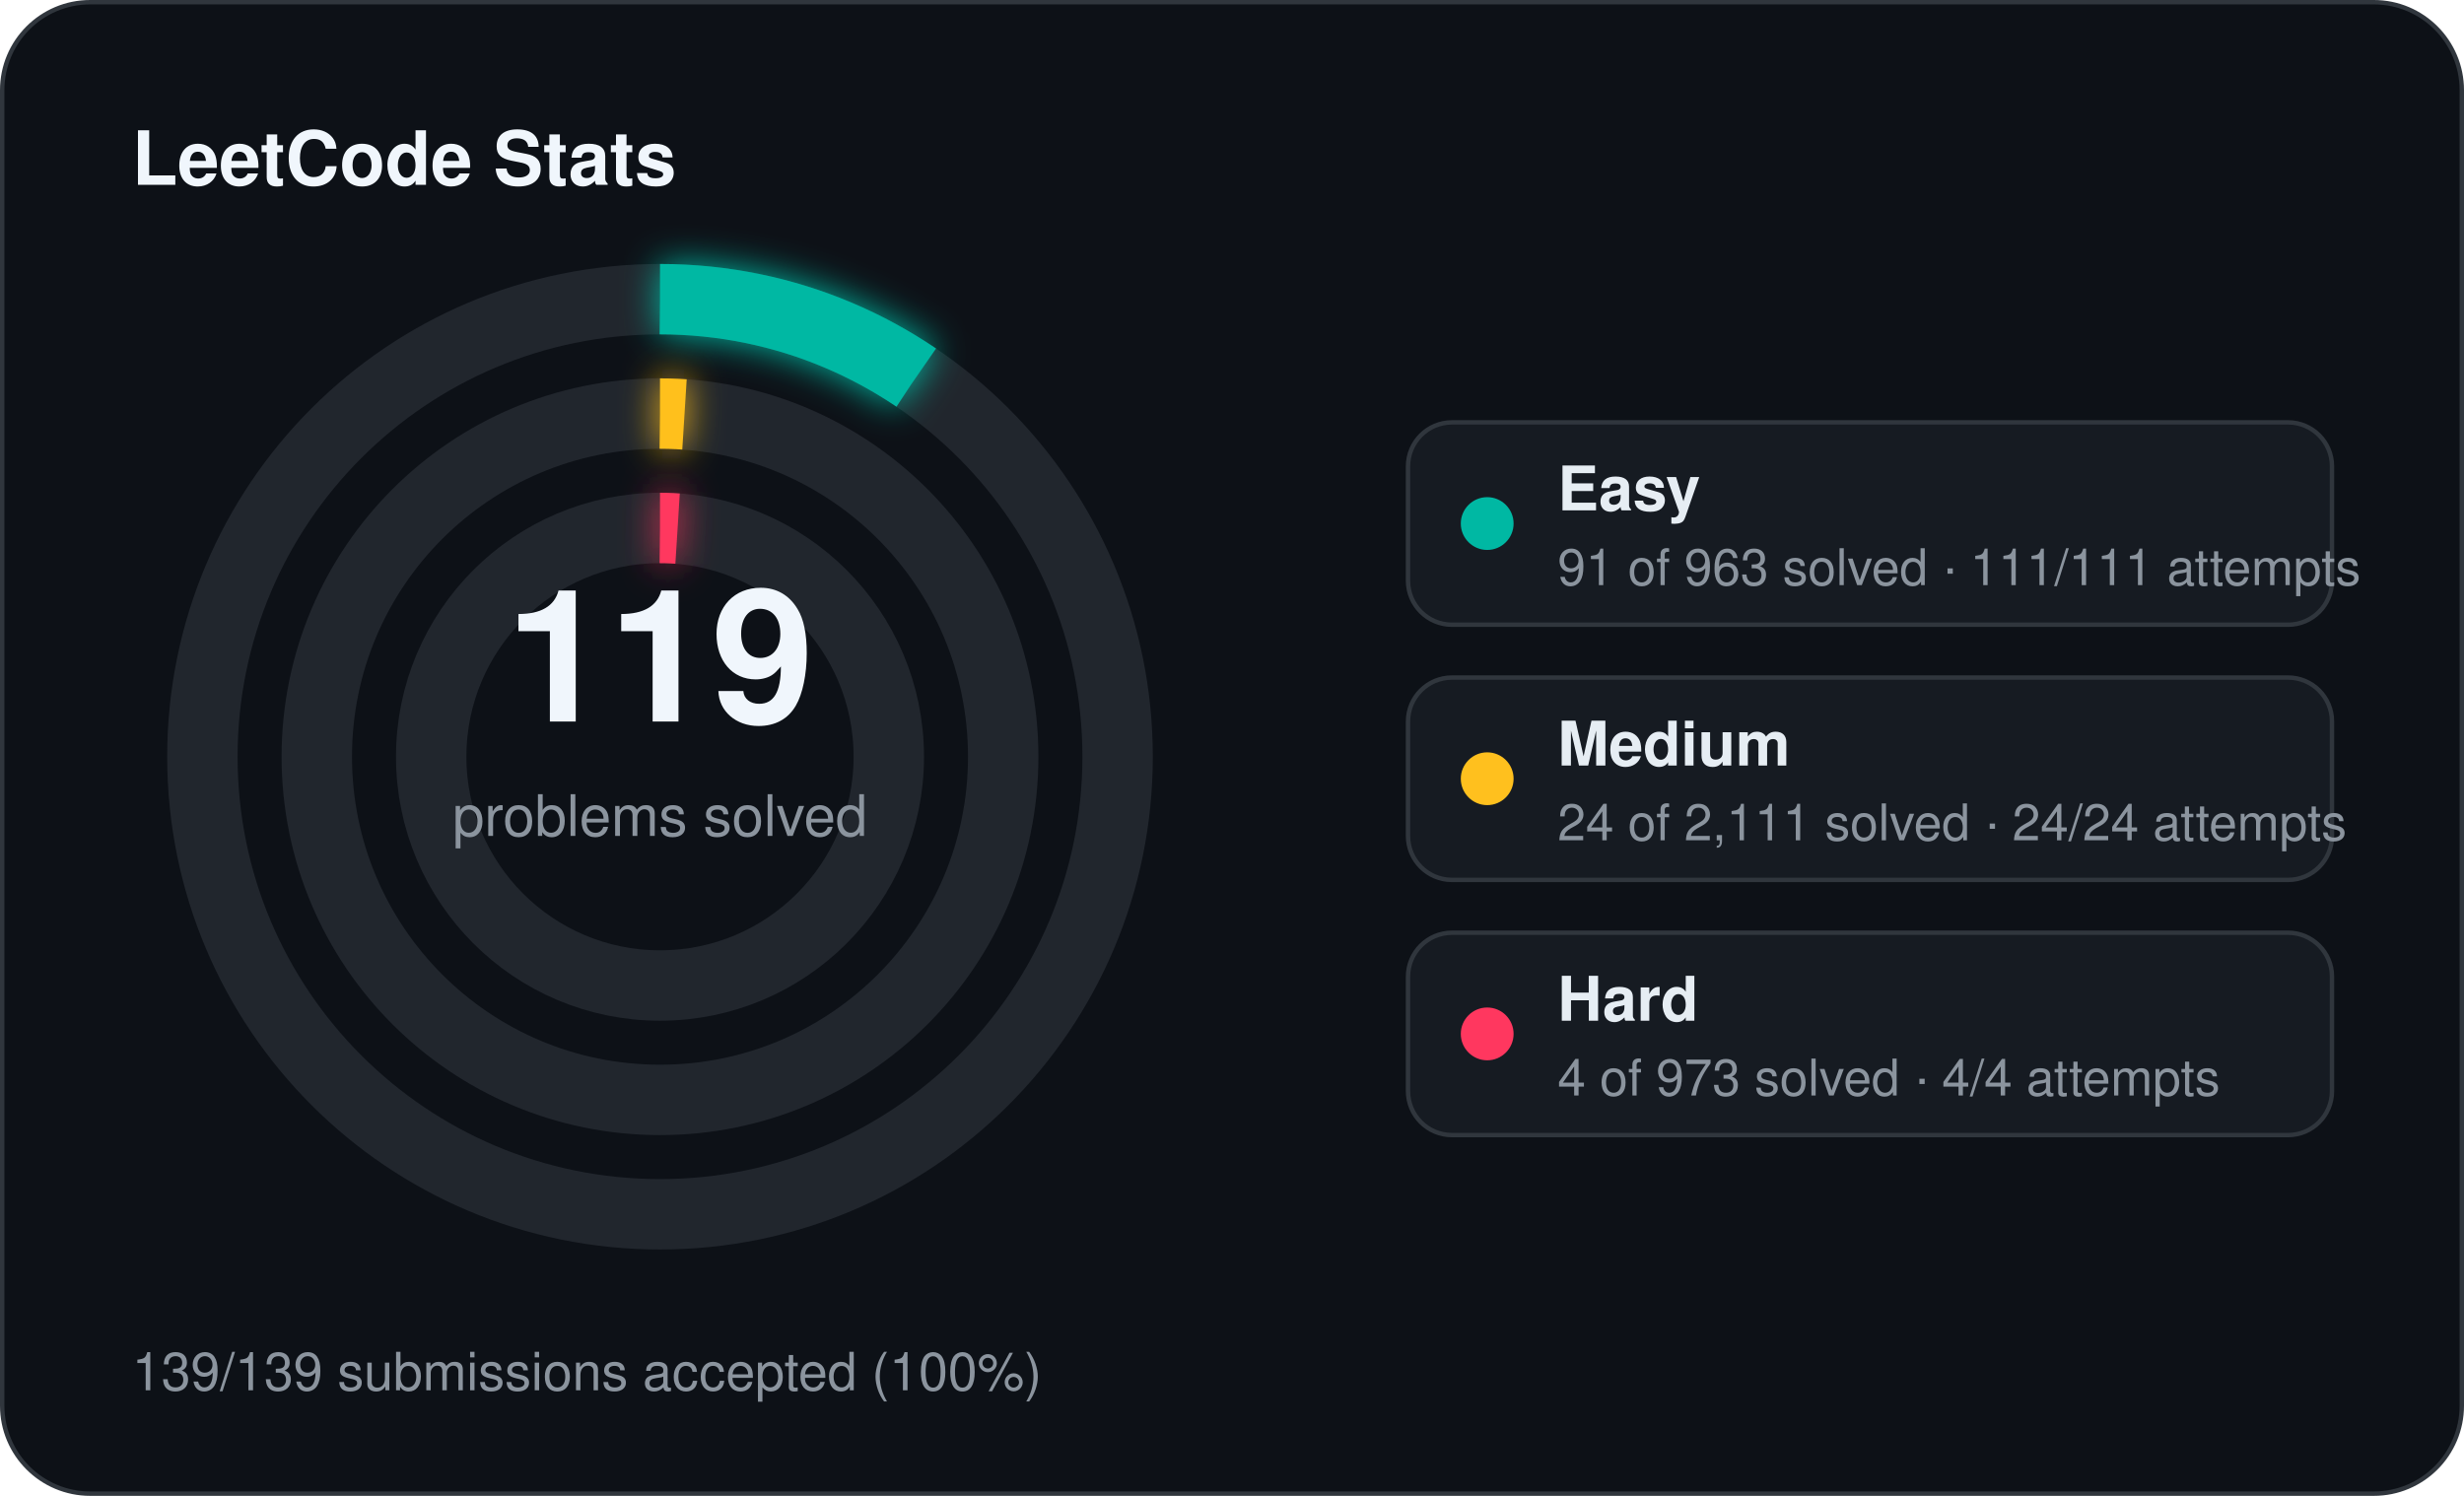
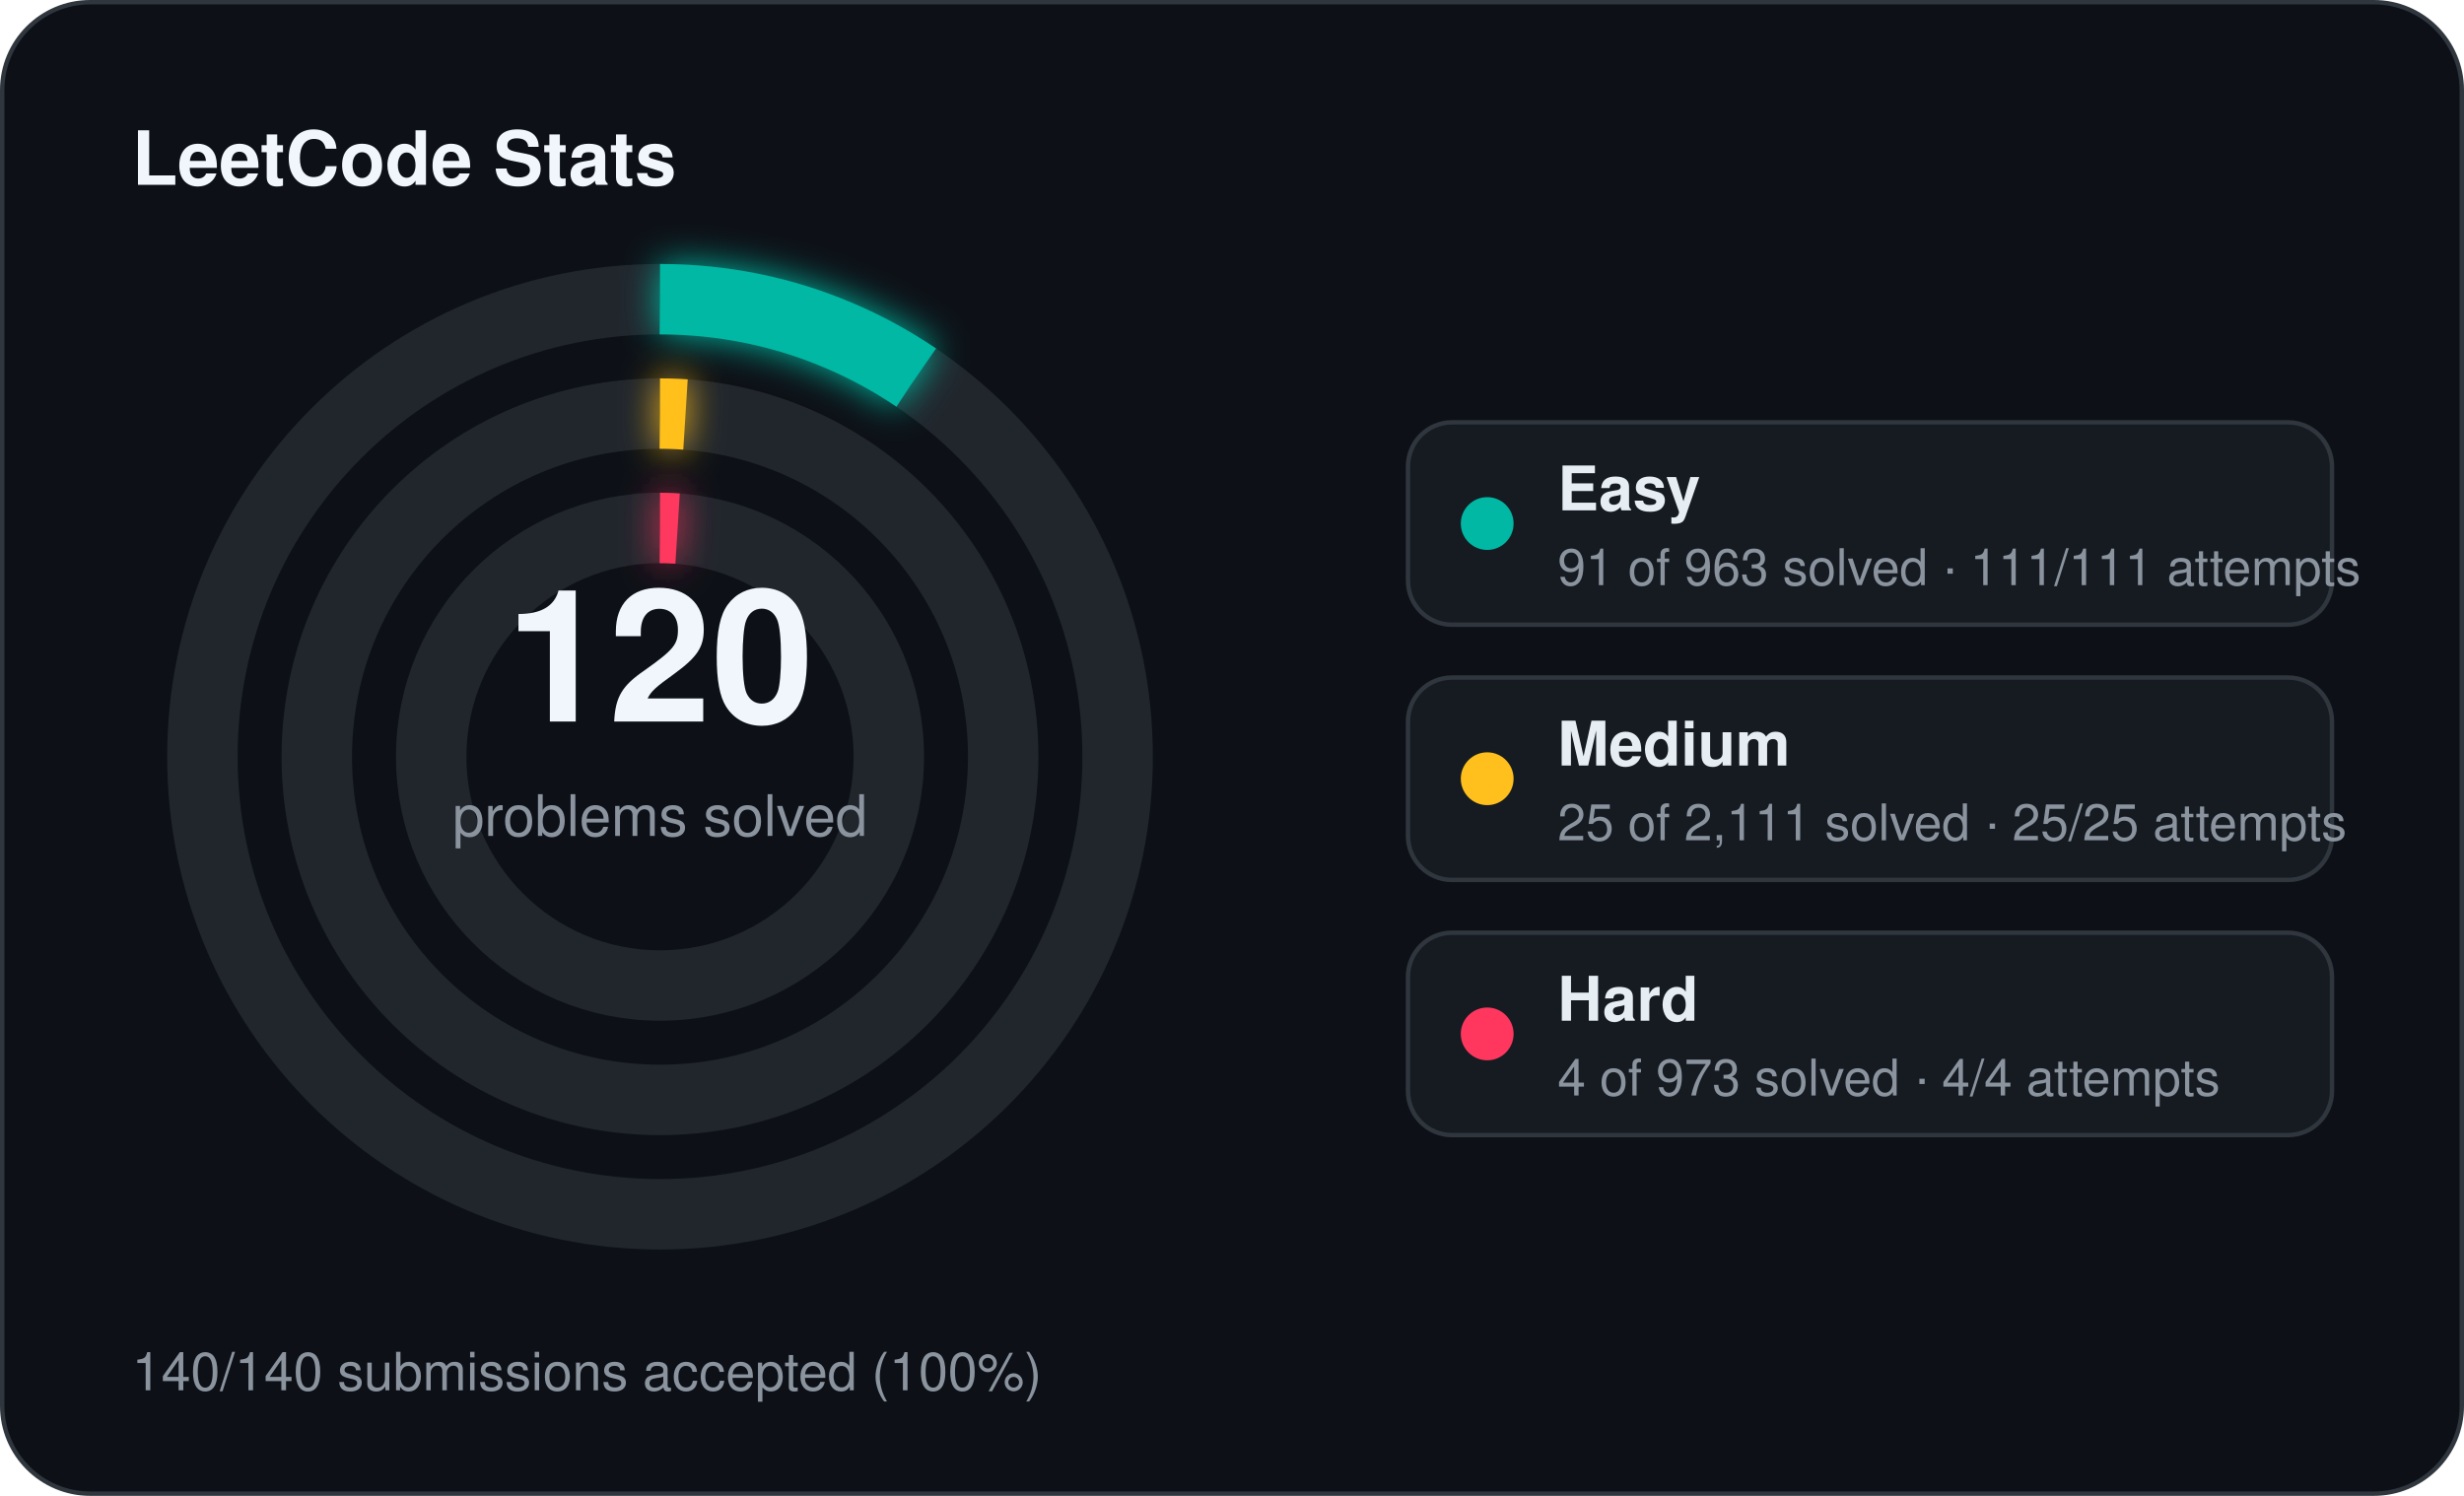
<svg xmlns="http://www.w3.org/2000/svg" width="560" height="340" viewBox="0 0 560 340">
  <defs>
    <filter id="stats-glow" x="-60%" y="-60%" width="220%" height="220%">
      <feGaussianBlur stdDeviation="4" result="blur" />
      <feMerge>
        <feMergeNode in="blur" />
        <feMergeNode in="SourceGraphic" />
      </feMerge>
    </filter>
  </defs>
  <rect x="0.5" y="0.5" width="559" height="339" rx="20" fill="#0d1117" stroke="#30363d" stroke-width="1" />
  <text x="30" y="42" fill="#f0f6fc" font-family="Segoe UI, Helvetica, Arial, sans-serif" font-size="17" font-weight="700">LeetCode Stats</text>
  <circle cx="150" cy="172" r="104" fill="none" stroke="#21262d" stroke-width="16" />
  <circle cx="150" cy="172" r="104" fill="none" stroke="#00b8a3" stroke-width="16" stroke-linecap="butt" stroke-dasharray="61.75 653.45" transform="rotate(-90 150 172)" filter="url(#stats-glow)" />
  <circle cx="150" cy="172" r="78" fill="none" stroke="#21262d" stroke-width="16" />
-   <circle cx="150" cy="172" r="78" fill="none" stroke="#ffc01e" stroke-width="16" stroke-linecap="butt" stroke-dasharray="5.57 490.09" transform="rotate(-90 150 172)" filter="url(#stats-glow)" />
+   <circle cx="150" cy="172" r="78" fill="none" stroke="#ffc01e" stroke-width="16" stroke-linecap="butt" stroke-dasharray="5.80 490.09" transform="rotate(-90 150 172)" filter="url(#stats-glow)" />
  <circle cx="150" cy="172" r="52" fill="none" stroke="#21262d" stroke-width="16" />
  <circle cx="150" cy="172" r="52" fill="none" stroke="#ff375f" stroke-width="16" stroke-linecap="butt" stroke-dasharray="4.00 326.73" transform="rotate(-90 150 172)" filter="url(#stats-glow)" />
-   <text x="150" y="164" text-anchor="middle" fill="#f0f6fc" font-family="Segoe UI, Helvetica, Arial, sans-serif" font-size="42" font-weight="700">119</text>
+   <text x="150" y="164" text-anchor="middle" fill="#f0f6fc" font-family="Segoe UI, Helvetica, Arial, sans-serif" font-size="42" font-weight="700">120</text>
  <text x="150" y="190" text-anchor="middle" fill="#8b949e" font-family="Segoe UI, Helvetica, Arial, sans-serif" font-size="13">problems solved</text>
  <rect x="320" y="96" width="210" height="46" rx="10" fill="#161b22" stroke="#30363d" stroke-width="1" />
  <circle cx="338" cy="119" r="6" fill="#00b8a3" />
  <text x="354" y="116" fill="#e6edf3" font-family="Segoe UI, Helvetica, Arial, sans-serif" font-size="14" font-weight="600">Easy</text>
  <text x="354" y="133" fill="#8b949e" font-family="Segoe UI, Helvetica, Arial, sans-serif" font-size="11.5">91 of 963 solved · 111/111 attempts</text>
  <rect x="320" y="154" width="210" height="46" rx="10" fill="#161b22" stroke="#30363d" stroke-width="1" />
  <circle cx="338" cy="177" r="6" fill="#ffc01e" />
  <text x="354" y="174" fill="#e6edf3" font-family="Segoe UI, Helvetica, Arial, sans-serif" font-size="14" font-weight="600">Medium</text>
-   <text x="354" y="191" fill="#8b949e" font-family="Segoe UI, Helvetica, Arial, sans-serif" font-size="11.5">24 of 2,111 solved · 24/24 attempts</text>
+   <text x="354" y="191" fill="#8b949e" font-family="Segoe UI, Helvetica, Arial, sans-serif" font-size="11.5">25 of 2,111 solved · 25/25 attempts</text>
  <rect x="320" y="212" width="210" height="46" rx="10" fill="#161b22" stroke="#30363d" stroke-width="1" />
  <circle cx="338" cy="235" r="6" fill="#ff375f" />
  <text x="354" y="232" fill="#e6edf3" font-family="Segoe UI, Helvetica, Arial, sans-serif" font-size="14" font-weight="600">Hard</text>
  <text x="354" y="249" fill="#8b949e" font-family="Segoe UI, Helvetica, Arial, sans-serif" font-size="11.5">4 of 973 solved · 4/4 attempts</text>
-   <text x="30" y="316" fill="#8b949e" font-family="Segoe UI, Helvetica, Arial, sans-serif" font-size="12">139/139 submissions accepted (100%)</text>
+   <text x="30" y="316" fill="#8b949e" font-family="Segoe UI, Helvetica, Arial, sans-serif" font-size="12">140/140 submissions accepted (100%)</text>
</svg>
